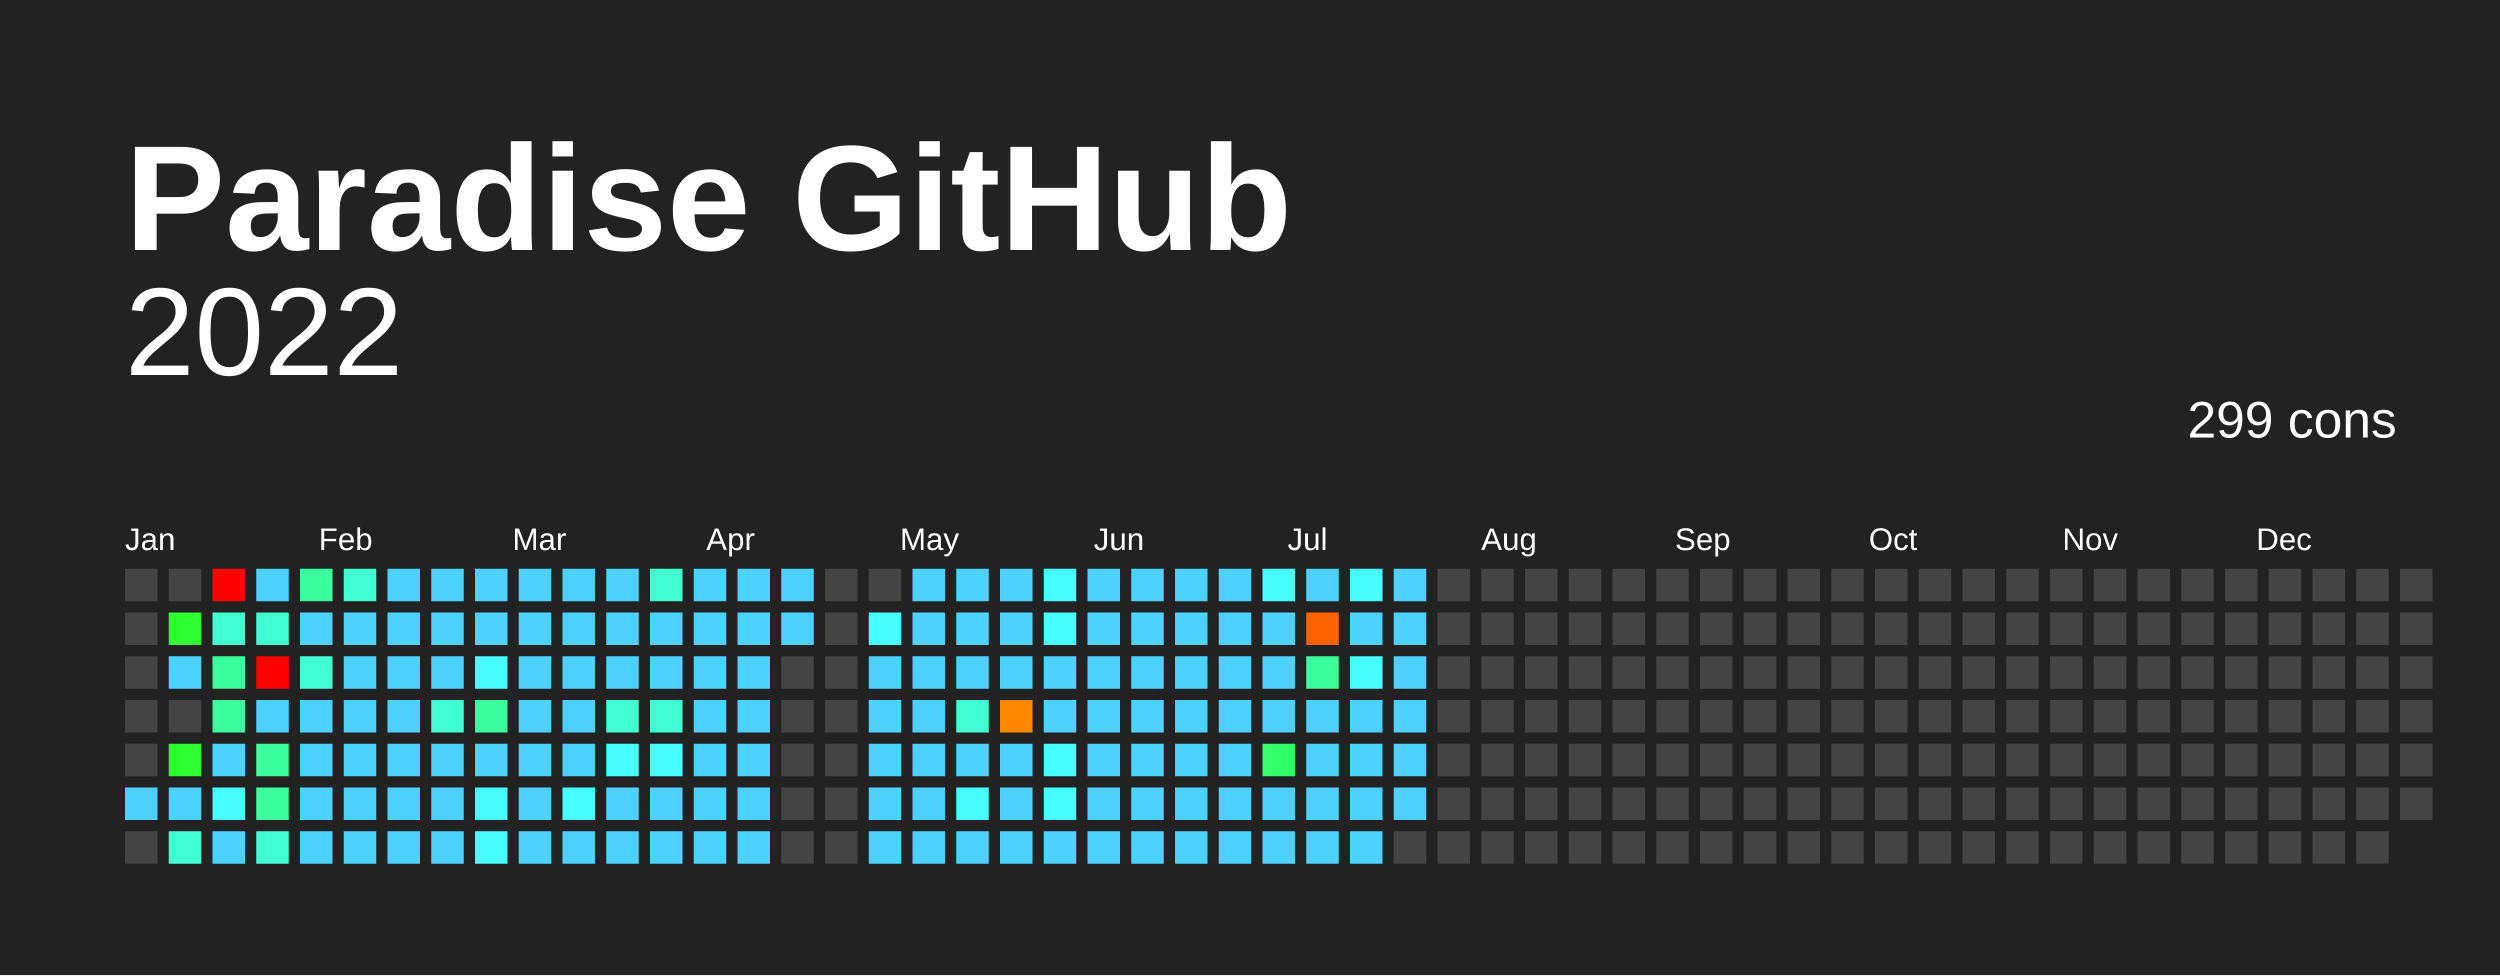
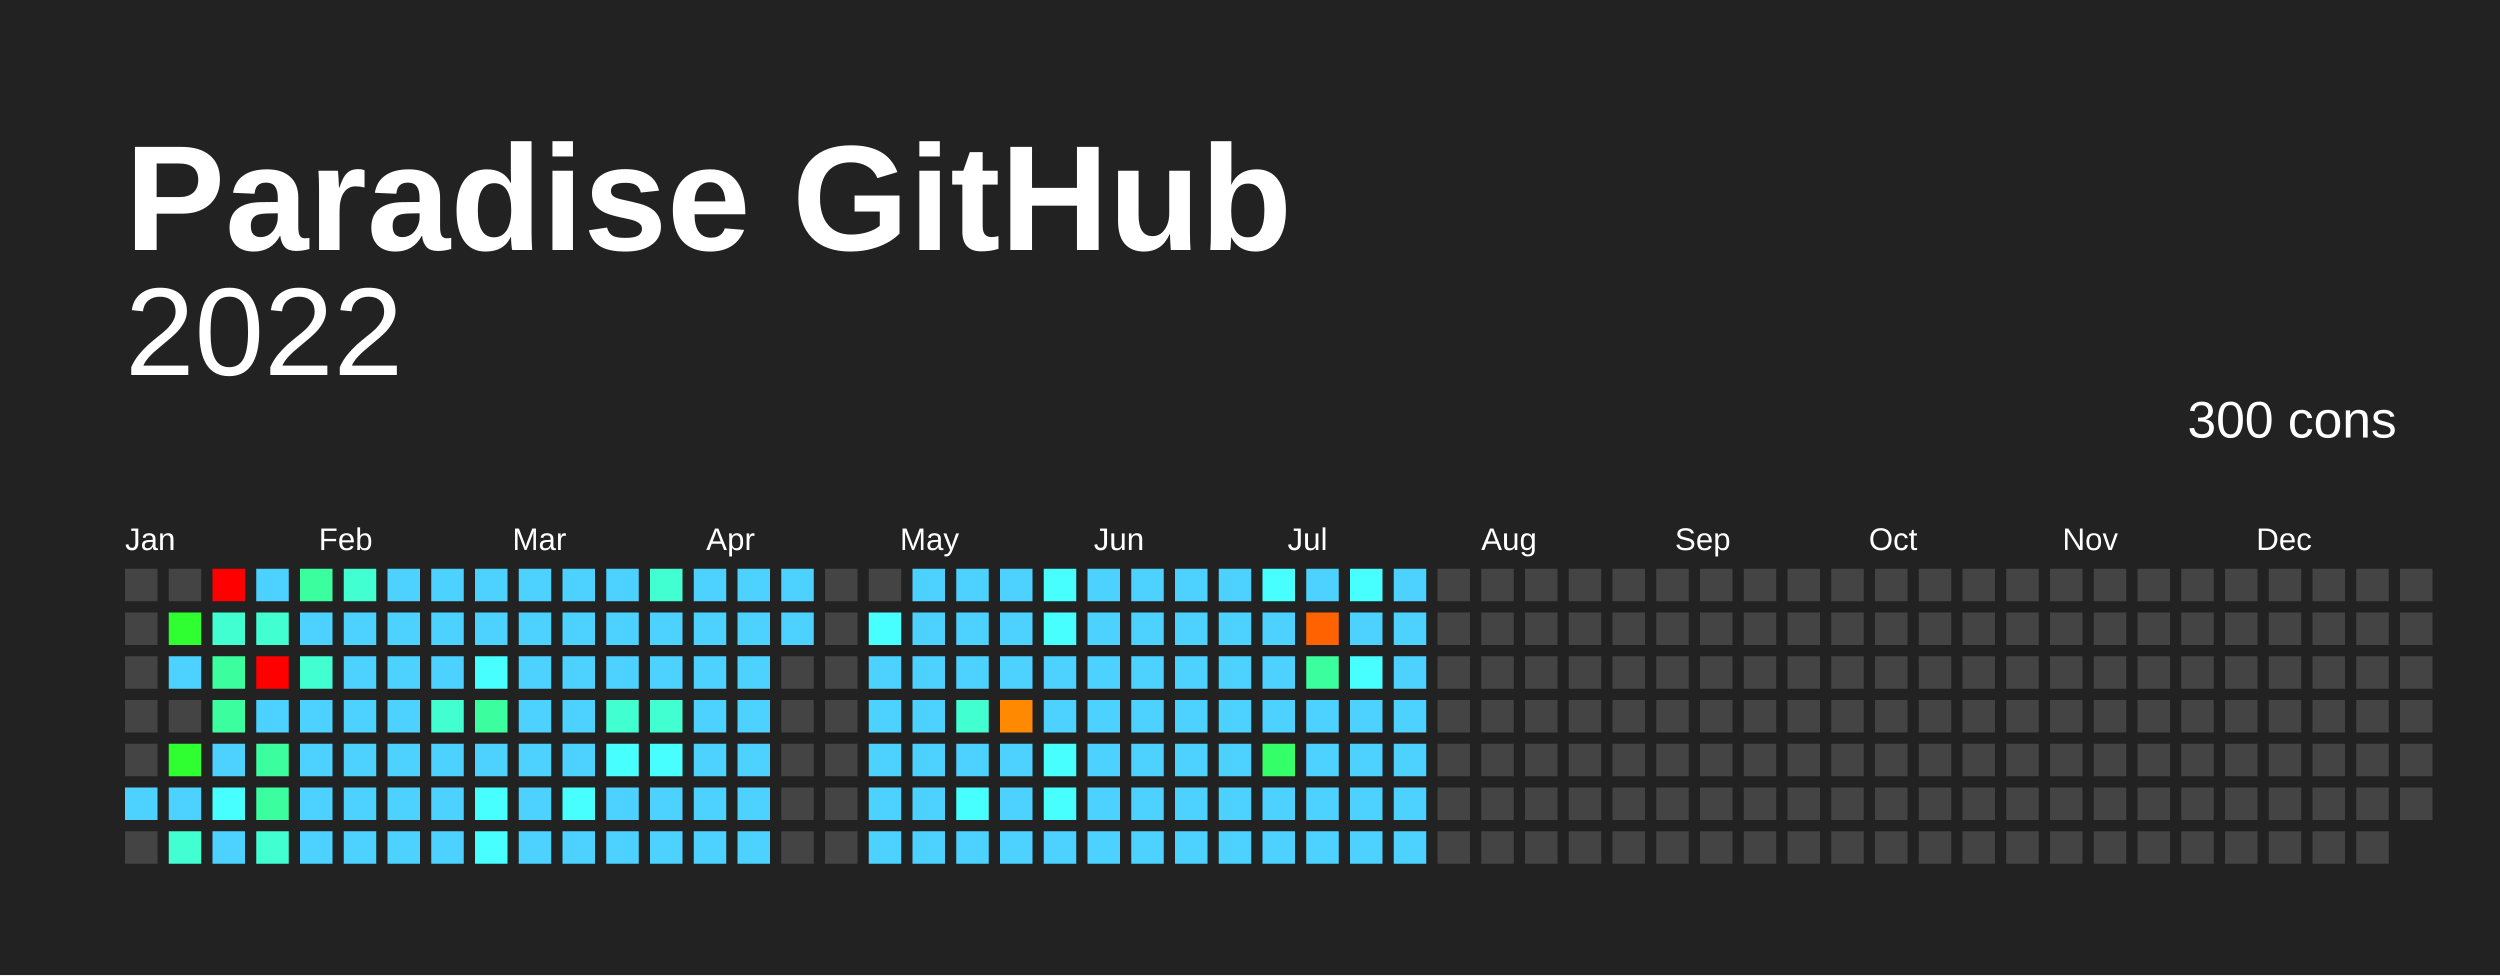
<svg xmlns="http://www.w3.org/2000/svg" baseProfile="full" height="78mm" version="1.1" viewBox="0,0,200,78" width="200mm">
  <defs />
  <rect fill="#222222" height="78" width="200" x="0" y="0" />
  <text fill="#FFFFFF" style="font-size:12px; font-family:Arial; font-weight:bold;" x="10" y="20">Paradise GitHub</text>
  <text alignment-baseline="hanging" fill="#FFFFFF" style="font-size:10.0px; font-family:Arial;" x="10" y="30">2022</text>
-   <text alignment-baseline="hanging" fill="#FFFFFF" style="font-size:4.125px; font-family:Arial;" x="175" y="35">299 cons</text>
+   <text alignment-baseline="hanging" fill="#FFFFFF" style="font-size:4.125px; font-family:Arial;" x="175" y="35">300 cons</text>
  <text fill="#FFFFFF" style="font-size:2.5px; font-family:Arial" x="10.0" y="44">Jan</text>
  <text fill="#FFFFFF" style="font-size:2.5px; font-family:Arial" x="25.5" y="44">Feb</text>
  <text fill="#FFFFFF" style="font-size:2.5px; font-family:Arial" x="41.0" y="44">Mar</text>
  <text fill="#FFFFFF" style="font-size:2.5px; font-family:Arial" x="56.5" y="44">Apr</text>
  <text fill="#FFFFFF" style="font-size:2.5px; font-family:Arial" x="72.0" y="44">May</text>
  <text fill="#FFFFFF" style="font-size:2.5px; font-family:Arial" x="87.5" y="44">Jun</text>
  <text fill="#FFFFFF" style="font-size:2.5px; font-family:Arial" x="103.0" y="44">Jul</text>
  <text fill="#FFFFFF" style="font-size:2.5px; font-family:Arial" x="118.5" y="44">Aug</text>
  <text fill="#FFFFFF" style="font-size:2.5px; font-family:Arial" x="134.0" y="44">Sep</text>
  <text fill="#FFFFFF" style="font-size:2.5px; font-family:Arial" x="149.5" y="44">Oct</text>
  <text fill="#FFFFFF" style="font-size:2.5px; font-family:Arial" x="165.0" y="44">Nov</text>
  <text fill="#FFFFFF" style="font-size:2.5px; font-family:Arial" x="180.5" y="44">Dec</text>
  <rect fill="#444444" height="2.6" width="2.6" x="10.0" y="45.5" />
  <rect fill="#444444" height="2.6" width="2.6" x="10.0" y="49.0" />
  <rect fill="#444444" height="2.6" width="2.6" x="10.0" y="52.5" />
  <rect fill="#444444" height="2.6" width="2.6" x="10.0" y="56.0" />
  <rect fill="#444444" height="2.6" width="2.6" x="10.0" y="59.5" />
  <rect fill="#4dd2ff" height="2.6" width="2.6" x="10.0" y="63.0" />
  <rect fill="#444444" height="2.6" width="2.6" x="10.0" y="66.5" />
  <rect fill="#444444" height="2.6" width="2.6" x="13.5" y="45.5" />
  <rect fill="#2fff30" height="2.6" width="2.6" x="13.5" y="49.0" />
  <rect fill="#4dd2ff" height="2.6" width="2.6" x="13.5" y="52.5" />
  <rect fill="#444444" height="2.6" width="2.6" x="13.5" y="56.0" />
  <rect fill="#2fff30" height="2.6" width="2.6" x="13.5" y="59.5" />
  <rect fill="#4dd2ff" height="2.6" width="2.6" x="13.5" y="63.0" />
  <rect fill="#41ffd0" height="2.6" width="2.6" x="13.5" y="66.5" />
  <rect fill="red" height="2.6" width="2.6" x="17.0" y="45.5" />
  <rect fill="#41ffd0" height="2.6" width="2.6" x="17.0" y="49.0" />
  <rect fill="#3bff9e" height="2.6" width="2.6" x="17.0" y="52.5" />
  <rect fill="#3bff9e" height="2.6" width="2.6" x="17.0" y="56.0" />
  <rect fill="#4dd2ff" height="2.6" width="2.6" x="17.0" y="59.5" />
  <rect fill="#47ffff" height="2.6" width="2.6" x="17.0" y="63.0" />
  <rect fill="#4dd2ff" height="2.6" width="2.6" x="17.0" y="66.5" />
  <rect fill="#4dd2ff" height="2.6" width="2.6" x="20.5" y="45.5" />
  <rect fill="#41ffd0" height="2.6" width="2.6" x="20.5" y="49.0" />
  <rect fill="red" height="2.6" width="2.6" x="20.5" y="52.5" />
  <rect fill="#4dd2ff" height="2.6" width="2.6" x="20.5" y="56.0" />
  <rect fill="#3bff9e" height="2.6" width="2.6" x="20.5" y="59.5" />
  <rect fill="#3bff9e" height="2.6" width="2.6" x="20.5" y="63.0" />
  <rect fill="#41ffd0" height="2.6" width="2.6" x="20.5" y="66.5" />
  <rect fill="#3bff9e" height="2.6" width="2.6" x="24.0" y="45.5" />
  <rect fill="#4dd2ff" height="2.6" width="2.6" x="24.0" y="49.0" />
  <rect fill="#41ffd0" height="2.6" width="2.6" x="24.0" y="52.5" />
  <rect fill="#4dd2ff" height="2.6" width="2.6" x="24.0" y="56.0" />
  <rect fill="#4dd2ff" height="2.6" width="2.6" x="24.0" y="59.5" />
  <rect fill="#4dd2ff" height="2.6" width="2.6" x="24.0" y="63.0" />
  <rect fill="#4dd2ff" height="2.6" width="2.6" x="24.0" y="66.5" />
  <rect fill="#41ffd0" height="2.6" width="2.6" x="27.5" y="45.5" />
  <rect fill="#4dd2ff" height="2.6" width="2.6" x="27.5" y="49.0" />
  <rect fill="#4dd2ff" height="2.6" width="2.6" x="27.5" y="52.5" />
  <rect fill="#4dd2ff" height="2.6" width="2.6" x="27.5" y="56.0" />
  <rect fill="#4dd2ff" height="2.6" width="2.6" x="27.5" y="59.5" />
  <rect fill="#4dd2ff" height="2.6" width="2.6" x="27.5" y="63.0" />
  <rect fill="#4dd2ff" height="2.6" width="2.6" x="27.5" y="66.5" />
  <rect fill="#4dd2ff" height="2.6" width="2.6" x="31.0" y="45.5" />
  <rect fill="#4dd2ff" height="2.6" width="2.6" x="31.0" y="49.0" />
  <rect fill="#4dd2ff" height="2.6" width="2.6" x="31.0" y="52.5" />
  <rect fill="#4dd2ff" height="2.6" width="2.6" x="31.0" y="56.0" />
  <rect fill="#4dd2ff" height="2.6" width="2.6" x="31.0" y="59.5" />
  <rect fill="#4dd2ff" height="2.6" width="2.6" x="31.0" y="63.0" />
  <rect fill="#4dd2ff" height="2.6" width="2.6" x="31.0" y="66.5" />
  <rect fill="#4dd2ff" height="2.6" width="2.6" x="34.5" y="45.5" />
  <rect fill="#4dd2ff" height="2.6" width="2.6" x="34.5" y="49.0" />
  <rect fill="#4dd2ff" height="2.6" width="2.6" x="34.5" y="52.5" />
  <rect fill="#41ffd0" height="2.6" width="2.6" x="34.5" y="56.0" />
  <rect fill="#4dd2ff" height="2.6" width="2.6" x="34.5" y="59.5" />
  <rect fill="#4dd2ff" height="2.6" width="2.6" x="34.5" y="63.0" />
  <rect fill="#4dd2ff" height="2.6" width="2.6" x="34.5" y="66.5" />
  <rect fill="#4dd2ff" height="2.6" width="2.6" x="38.0" y="45.5" />
  <rect fill="#4dd2ff" height="2.6" width="2.6" x="38.0" y="49.0" />
  <rect fill="#47ffff" height="2.6" width="2.6" x="38.0" y="52.5" />
  <rect fill="#3bff9e" height="2.6" width="2.6" x="38.0" y="56.0" />
  <rect fill="#4dd2ff" height="2.6" width="2.6" x="38.0" y="59.5" />
  <rect fill="#47ffff" height="2.6" width="2.6" x="38.0" y="63.0" />
  <rect fill="#47ffff" height="2.6" width="2.6" x="38.0" y="66.5" />
  <rect fill="#4dd2ff" height="2.6" width="2.6" x="41.5" y="45.5" />
  <rect fill="#4dd2ff" height="2.6" width="2.6" x="41.5" y="49.0" />
  <rect fill="#4dd2ff" height="2.6" width="2.6" x="41.5" y="52.5" />
  <rect fill="#4dd2ff" height="2.6" width="2.6" x="41.5" y="56.0" />
  <rect fill="#4dd2ff" height="2.6" width="2.6" x="41.5" y="59.5" />
  <rect fill="#4dd2ff" height="2.6" width="2.6" x="41.5" y="63.0" />
  <rect fill="#4dd2ff" height="2.6" width="2.6" x="41.5" y="66.5" />
  <rect fill="#4dd2ff" height="2.6" width="2.6" x="45.0" y="45.5" />
  <rect fill="#4dd2ff" height="2.6" width="2.6" x="45.0" y="49.0" />
  <rect fill="#4dd2ff" height="2.6" width="2.6" x="45.0" y="52.5" />
  <rect fill="#4dd2ff" height="2.6" width="2.6" x="45.0" y="56.0" />
  <rect fill="#4dd2ff" height="2.6" width="2.6" x="45.0" y="59.5" />
  <rect fill="#47ffff" height="2.6" width="2.6" x="45.0" y="63.0" />
  <rect fill="#4dd2ff" height="2.6" width="2.6" x="45.0" y="66.5" />
  <rect fill="#4dd2ff" height="2.6" width="2.6" x="48.5" y="45.5" />
  <rect fill="#4dd2ff" height="2.6" width="2.6" x="48.5" y="49.0" />
  <rect fill="#4dd2ff" height="2.6" width="2.6" x="48.5" y="52.5" />
  <rect fill="#41ffd0" height="2.6" width="2.6" x="48.5" y="56.0" />
  <rect fill="#47ffff" height="2.6" width="2.6" x="48.5" y="59.5" />
  <rect fill="#4dd2ff" height="2.6" width="2.6" x="48.5" y="63.0" />
  <rect fill="#4dd2ff" height="2.6" width="2.6" x="48.5" y="66.5" />
  <rect fill="#41ffd0" height="2.6" width="2.6" x="52.0" y="45.5" />
  <rect fill="#4dd2ff" height="2.6" width="2.6" x="52.0" y="49.0" />
  <rect fill="#4dd2ff" height="2.6" width="2.6" x="52.0" y="52.5" />
  <rect fill="#41ffd0" height="2.6" width="2.6" x="52.0" y="56.0" />
  <rect fill="#47ffff" height="2.6" width="2.6" x="52.0" y="59.5" />
  <rect fill="#4dd2ff" height="2.6" width="2.6" x="52.0" y="63.0" />
  <rect fill="#4dd2ff" height="2.6" width="2.6" x="52.0" y="66.5" />
  <rect fill="#4dd2ff" height="2.6" width="2.6" x="55.5" y="45.5" />
  <rect fill="#4dd2ff" height="2.6" width="2.6" x="55.5" y="49.0" />
  <rect fill="#4dd2ff" height="2.6" width="2.6" x="55.5" y="52.5" />
  <rect fill="#4dd2ff" height="2.6" width="2.6" x="55.5" y="56.0" />
  <rect fill="#4dd2ff" height="2.6" width="2.6" x="55.5" y="59.5" />
  <rect fill="#4dd2ff" height="2.6" width="2.6" x="55.5" y="63.0" />
  <rect fill="#4dd2ff" height="2.6" width="2.6" x="55.5" y="66.5" />
  <rect fill="#4dd2ff" height="2.6" width="2.6" x="59.0" y="45.5" />
  <rect fill="#4dd2ff" height="2.6" width="2.6" x="59.0" y="49.0" />
  <rect fill="#4dd2ff" height="2.6" width="2.6" x="59.0" y="52.5" />
  <rect fill="#4dd2ff" height="2.6" width="2.6" x="59.0" y="56.0" />
  <rect fill="#4dd2ff" height="2.6" width="2.6" x="59.0" y="59.5" />
  <rect fill="#4dd2ff" height="2.6" width="2.6" x="59.0" y="63.0" />
  <rect fill="#4dd2ff" height="2.6" width="2.6" x="59.0" y="66.5" />
  <rect fill="#4dd2ff" height="2.6" width="2.6" x="62.5" y="45.5" />
  <rect fill="#4dd2ff" height="2.6" width="2.6" x="62.5" y="49.0" />
  <rect fill="#444444" height="2.6" width="2.6" x="62.5" y="52.5" />
  <rect fill="#444444" height="2.6" width="2.6" x="62.5" y="56.0" />
  <rect fill="#444444" height="2.6" width="2.6" x="62.5" y="59.5" />
  <rect fill="#444444" height="2.6" width="2.6" x="62.5" y="63.0" />
  <rect fill="#444444" height="2.6" width="2.6" x="62.5" y="66.5" />
  <rect fill="#444444" height="2.6" width="2.6" x="66.0" y="45.5" />
  <rect fill="#444444" height="2.6" width="2.6" x="66.0" y="49.0" />
  <rect fill="#444444" height="2.6" width="2.6" x="66.0" y="52.5" />
  <rect fill="#444444" height="2.6" width="2.6" x="66.0" y="56.0" />
  <rect fill="#444444" height="2.6" width="2.6" x="66.0" y="59.5" />
  <rect fill="#444444" height="2.6" width="2.6" x="66.0" y="63.0" />
  <rect fill="#444444" height="2.6" width="2.6" x="66.0" y="66.5" />
  <rect fill="#444444" height="2.6" width="2.6" x="69.5" y="45.5" />
  <rect fill="#47ffff" height="2.6" width="2.6" x="69.5" y="49.0" />
  <rect fill="#4dd2ff" height="2.6" width="2.6" x="69.5" y="52.5" />
  <rect fill="#4dd2ff" height="2.6" width="2.6" x="69.5" y="56.0" />
  <rect fill="#4dd2ff" height="2.6" width="2.6" x="69.5" y="59.5" />
  <rect fill="#4dd2ff" height="2.6" width="2.6" x="69.5" y="63.0" />
  <rect fill="#4dd2ff" height="2.6" width="2.6" x="69.5" y="66.5" />
  <rect fill="#4dd2ff" height="2.6" width="2.6" x="73.0" y="45.5" />
  <rect fill="#4dd2ff" height="2.6" width="2.6" x="73.0" y="49.0" />
  <rect fill="#4dd2ff" height="2.6" width="2.6" x="73.0" y="52.5" />
  <rect fill="#4dd2ff" height="2.6" width="2.6" x="73.0" y="56.0" />
  <rect fill="#4dd2ff" height="2.6" width="2.6" x="73.0" y="59.5" />
  <rect fill="#4dd2ff" height="2.6" width="2.6" x="73.0" y="63.0" />
  <rect fill="#4dd2ff" height="2.6" width="2.6" x="73.0" y="66.5" />
  <rect fill="#4dd2ff" height="2.6" width="2.6" x="76.5" y="45.5" />
  <rect fill="#4dd2ff" height="2.6" width="2.6" x="76.5" y="49.0" />
  <rect fill="#4dd2ff" height="2.6" width="2.6" x="76.5" y="52.5" />
  <rect fill="#41ffd0" height="2.6" width="2.6" x="76.5" y="56.0" />
  <rect fill="#4dd2ff" height="2.6" width="2.6" x="76.5" y="59.5" />
  <rect fill="#47ffff" height="2.6" width="2.6" x="76.5" y="63.0" />
  <rect fill="#4dd2ff" height="2.6" width="2.6" x="76.5" y="66.5" />
  <rect fill="#4dd2ff" height="2.6" width="2.6" x="80.0" y="45.5" />
  <rect fill="#4dd2ff" height="2.6" width="2.6" x="80.0" y="49.0" />
  <rect fill="#4dd2ff" height="2.6" width="2.6" x="80.0" y="52.5" />
  <rect fill="#ff8900" height="2.6" width="2.6" x="80.0" y="56.0" />
  <rect fill="#4dd2ff" height="2.6" width="2.6" x="80.0" y="59.5" />
  <rect fill="#4dd2ff" height="2.6" width="2.6" x="80.0" y="63.0" />
  <rect fill="#4dd2ff" height="2.6" width="2.6" x="80.0" y="66.5" />
  <rect fill="#47ffff" height="2.6" width="2.6" x="83.5" y="45.5" />
  <rect fill="#47ffff" height="2.6" width="2.6" x="83.5" y="49.0" />
  <rect fill="#4dd2ff" height="2.6" width="2.6" x="83.5" y="52.5" />
  <rect fill="#4dd2ff" height="2.6" width="2.6" x="83.5" y="56.0" />
  <rect fill="#47ffff" height="2.6" width="2.6" x="83.5" y="59.5" />
  <rect fill="#47ffff" height="2.6" width="2.6" x="83.5" y="63.0" />
  <rect fill="#4dd2ff" height="2.6" width="2.6" x="83.5" y="66.5" />
  <rect fill="#4dd2ff" height="2.6" width="2.6" x="87.0" y="45.5" />
  <rect fill="#4dd2ff" height="2.6" width="2.6" x="87.0" y="49.0" />
  <rect fill="#4dd2ff" height="2.6" width="2.6" x="87.0" y="52.5" />
  <rect fill="#4dd2ff" height="2.6" width="2.6" x="87.0" y="56.0" />
  <rect fill="#4dd2ff" height="2.6" width="2.6" x="87.0" y="59.5" />
  <rect fill="#4dd2ff" height="2.6" width="2.6" x="87.0" y="63.0" />
  <rect fill="#4dd2ff" height="2.6" width="2.6" x="87.0" y="66.5" />
  <rect fill="#4dd2ff" height="2.6" width="2.6" x="90.5" y="45.5" />
  <rect fill="#4dd2ff" height="2.6" width="2.6" x="90.5" y="49.0" />
  <rect fill="#4dd2ff" height="2.6" width="2.6" x="90.5" y="52.5" />
  <rect fill="#4dd2ff" height="2.6" width="2.6" x="90.5" y="56.0" />
  <rect fill="#4dd2ff" height="2.6" width="2.6" x="90.5" y="59.5" />
  <rect fill="#4dd2ff" height="2.6" width="2.6" x="90.5" y="63.0" />
  <rect fill="#4dd2ff" height="2.6" width="2.6" x="90.5" y="66.5" />
  <rect fill="#4dd2ff" height="2.6" width="2.6" x="94.0" y="45.5" />
  <rect fill="#4dd2ff" height="2.6" width="2.6" x="94.0" y="49.0" />
  <rect fill="#4dd2ff" height="2.6" width="2.6" x="94.0" y="52.5" />
  <rect fill="#4dd2ff" height="2.6" width="2.6" x="94.0" y="56.0" />
  <rect fill="#4dd2ff" height="2.6" width="2.6" x="94.0" y="59.5" />
  <rect fill="#4dd2ff" height="2.6" width="2.6" x="94.0" y="63.0" />
  <rect fill="#4dd2ff" height="2.6" width="2.6" x="94.0" y="66.5" />
  <rect fill="#4dd2ff" height="2.6" width="2.6" x="97.5" y="45.5" />
  <rect fill="#4dd2ff" height="2.6" width="2.6" x="97.5" y="49.0" />
  <rect fill="#4dd2ff" height="2.6" width="2.6" x="97.5" y="52.5" />
  <rect fill="#4dd2ff" height="2.6" width="2.6" x="97.5" y="56.0" />
  <rect fill="#4dd2ff" height="2.6" width="2.6" x="97.5" y="59.5" />
  <rect fill="#4dd2ff" height="2.6" width="2.6" x="97.5" y="63.0" />
  <rect fill="#4dd2ff" height="2.6" width="2.6" x="97.5" y="66.5" />
  <rect fill="#47ffff" height="2.6" width="2.6" x="101.0" y="45.5" />
  <rect fill="#4dd2ff" height="2.6" width="2.6" x="101.0" y="49.0" />
  <rect fill="#4dd2ff" height="2.6" width="2.6" x="101.0" y="52.5" />
  <rect fill="#4dd2ff" height="2.6" width="2.6" x="101.0" y="56.0" />
  <rect fill="#35ff68" height="2.6" width="2.6" x="101.0" y="59.5" />
  <rect fill="#4dd2ff" height="2.6" width="2.6" x="101.0" y="63.0" />
  <rect fill="#4dd2ff" height="2.6" width="2.6" x="101.0" y="66.5" />
  <rect fill="#4dd2ff" height="2.6" width="2.6" x="104.5" y="45.5" />
  <rect fill="#ff6200" height="2.6" width="2.6" x="104.5" y="49.0" />
  <rect fill="#3bff9e" height="2.6" width="2.6" x="104.5" y="52.5" />
  <rect fill="#4dd2ff" height="2.6" width="2.6" x="104.5" y="56.0" />
  <rect fill="#4dd2ff" height="2.6" width="2.6" x="104.5" y="59.5" />
  <rect fill="#4dd2ff" height="2.6" width="2.6" x="104.5" y="63.0" />
  <rect fill="#4dd2ff" height="2.6" width="2.6" x="104.5" y="66.5" />
  <rect fill="#47ffff" height="2.6" width="2.6" x="108.0" y="45.5" />
  <rect fill="#4dd2ff" height="2.6" width="2.6" x="108.0" y="49.0" />
  <rect fill="#47ffff" height="2.6" width="2.6" x="108.0" y="52.5" />
  <rect fill="#4dd2ff" height="2.6" width="2.6" x="108.0" y="56.0" />
  <rect fill="#4dd2ff" height="2.6" width="2.6" x="108.0" y="59.5" />
  <rect fill="#4dd2ff" height="2.6" width="2.6" x="108.0" y="63.0" />
  <rect fill="#4dd2ff" height="2.6" width="2.6" x="108.0" y="66.5" />
  <rect fill="#4dd2ff" height="2.6" width="2.6" x="111.5" y="45.5" />
  <rect fill="#4dd2ff" height="2.6" width="2.6" x="111.5" y="49.0" />
  <rect fill="#4dd2ff" height="2.6" width="2.6" x="111.5" y="52.5" />
  <rect fill="#4dd2ff" height="2.6" width="2.6" x="111.5" y="56.0" />
  <rect fill="#4dd2ff" height="2.6" width="2.6" x="111.5" y="59.5" />
  <rect fill="#4dd2ff" height="2.6" width="2.6" x="111.5" y="63.0" />
-   <rect fill="#444444" height="2.6" width="2.6" x="111.5" y="66.5" />
+   <rect fill="#4dd2ff" height="2.6" width="2.6" x="111.5" y="66.5" />
  <rect fill="#444444" height="2.6" width="2.6" x="115.0" y="45.5" />
  <rect fill="#444444" height="2.6" width="2.6" x="115.0" y="49.0" />
  <rect fill="#444444" height="2.6" width="2.6" x="115.0" y="52.5" />
  <rect fill="#444444" height="2.6" width="2.6" x="115.0" y="56.0" />
  <rect fill="#444444" height="2.6" width="2.6" x="115.0" y="59.5" />
  <rect fill="#444444" height="2.6" width="2.6" x="115.0" y="63.0" />
  <rect fill="#444444" height="2.6" width="2.6" x="115.0" y="66.5" />
  <rect fill="#444444" height="2.6" width="2.6" x="118.5" y="45.5" />
  <rect fill="#444444" height="2.6" width="2.6" x="118.5" y="49.0" />
  <rect fill="#444444" height="2.6" width="2.6" x="118.5" y="52.5" />
  <rect fill="#444444" height="2.6" width="2.6" x="118.5" y="56.0" />
  <rect fill="#444444" height="2.6" width="2.6" x="118.5" y="59.5" />
  <rect fill="#444444" height="2.6" width="2.6" x="118.5" y="63.0" />
  <rect fill="#444444" height="2.6" width="2.6" x="118.5" y="66.5" />
  <rect fill="#444444" height="2.6" width="2.6" x="122.0" y="45.5" />
  <rect fill="#444444" height="2.6" width="2.6" x="122.0" y="49.0" />
  <rect fill="#444444" height="2.6" width="2.6" x="122.0" y="52.5" />
  <rect fill="#444444" height="2.6" width="2.6" x="122.0" y="56.0" />
  <rect fill="#444444" height="2.6" width="2.6" x="122.0" y="59.5" />
  <rect fill="#444444" height="2.6" width="2.6" x="122.0" y="63.0" />
  <rect fill="#444444" height="2.6" width="2.6" x="122.0" y="66.5" />
  <rect fill="#444444" height="2.6" width="2.6" x="125.5" y="45.5" />
  <rect fill="#444444" height="2.6" width="2.6" x="125.5" y="49.0" />
  <rect fill="#444444" height="2.6" width="2.6" x="125.5" y="52.5" />
  <rect fill="#444444" height="2.6" width="2.6" x="125.5" y="56.0" />
  <rect fill="#444444" height="2.6" width="2.6" x="125.5" y="59.5" />
  <rect fill="#444444" height="2.6" width="2.6" x="125.5" y="63.0" />
  <rect fill="#444444" height="2.6" width="2.6" x="125.5" y="66.5" />
  <rect fill="#444444" height="2.6" width="2.6" x="129.0" y="45.5" />
  <rect fill="#444444" height="2.6" width="2.6" x="129.0" y="49.0" />
  <rect fill="#444444" height="2.6" width="2.6" x="129.0" y="52.5" />
  <rect fill="#444444" height="2.6" width="2.6" x="129.0" y="56.0" />
  <rect fill="#444444" height="2.6" width="2.6" x="129.0" y="59.5" />
  <rect fill="#444444" height="2.6" width="2.6" x="129.0" y="63.0" />
  <rect fill="#444444" height="2.6" width="2.6" x="129.0" y="66.5" />
  <rect fill="#444444" height="2.6" width="2.6" x="132.5" y="45.5" />
  <rect fill="#444444" height="2.6" width="2.6" x="132.5" y="49.0" />
  <rect fill="#444444" height="2.6" width="2.6" x="132.5" y="52.5" />
  <rect fill="#444444" height="2.6" width="2.6" x="132.5" y="56.0" />
  <rect fill="#444444" height="2.6" width="2.6" x="132.5" y="59.5" />
  <rect fill="#444444" height="2.6" width="2.6" x="132.5" y="63.0" />
  <rect fill="#444444" height="2.6" width="2.6" x="132.5" y="66.5" />
  <rect fill="#444444" height="2.6" width="2.6" x="136.0" y="45.5" />
  <rect fill="#444444" height="2.6" width="2.6" x="136.0" y="49.0" />
  <rect fill="#444444" height="2.6" width="2.6" x="136.0" y="52.5" />
  <rect fill="#444444" height="2.6" width="2.6" x="136.0" y="56.0" />
  <rect fill="#444444" height="2.6" width="2.6" x="136.0" y="59.5" />
  <rect fill="#444444" height="2.6" width="2.6" x="136.0" y="63.0" />
  <rect fill="#444444" height="2.6" width="2.6" x="136.0" y="66.5" />
  <rect fill="#444444" height="2.6" width="2.6" x="139.5" y="45.5" />
  <rect fill="#444444" height="2.6" width="2.6" x="139.5" y="49.0" />
  <rect fill="#444444" height="2.6" width="2.6" x="139.5" y="52.5" />
  <rect fill="#444444" height="2.6" width="2.6" x="139.5" y="56.0" />
  <rect fill="#444444" height="2.6" width="2.6" x="139.5" y="59.5" />
  <rect fill="#444444" height="2.6" width="2.6" x="139.5" y="63.0" />
  <rect fill="#444444" height="2.6" width="2.6" x="139.5" y="66.5" />
  <rect fill="#444444" height="2.6" width="2.6" x="143.0" y="45.5" />
  <rect fill="#444444" height="2.6" width="2.6" x="143.0" y="49.0" />
  <rect fill="#444444" height="2.6" width="2.6" x="143.0" y="52.5" />
  <rect fill="#444444" height="2.6" width="2.6" x="143.0" y="56.0" />
  <rect fill="#444444" height="2.6" width="2.6" x="143.0" y="59.5" />
  <rect fill="#444444" height="2.6" width="2.6" x="143.0" y="63.0" />
  <rect fill="#444444" height="2.6" width="2.6" x="143.0" y="66.5" />
  <rect fill="#444444" height="2.6" width="2.6" x="146.5" y="45.5" />
  <rect fill="#444444" height="2.6" width="2.6" x="146.5" y="49.0" />
  <rect fill="#444444" height="2.6" width="2.6" x="146.5" y="52.5" />
  <rect fill="#444444" height="2.6" width="2.6" x="146.5" y="56.0" />
  <rect fill="#444444" height="2.6" width="2.6" x="146.5" y="59.5" />
  <rect fill="#444444" height="2.6" width="2.6" x="146.5" y="63.0" />
  <rect fill="#444444" height="2.6" width="2.6" x="146.5" y="66.5" />
  <rect fill="#444444" height="2.6" width="2.6" x="150.0" y="45.5" />
  <rect fill="#444444" height="2.6" width="2.6" x="150.0" y="49.0" />
  <rect fill="#444444" height="2.6" width="2.6" x="150.0" y="52.5" />
  <rect fill="#444444" height="2.6" width="2.6" x="150.0" y="56.0" />
  <rect fill="#444444" height="2.6" width="2.6" x="150.0" y="59.5" />
  <rect fill="#444444" height="2.6" width="2.6" x="150.0" y="63.0" />
  <rect fill="#444444" height="2.6" width="2.6" x="150.0" y="66.5" />
  <rect fill="#444444" height="2.6" width="2.6" x="153.5" y="45.5" />
  <rect fill="#444444" height="2.6" width="2.6" x="153.5" y="49.0" />
  <rect fill="#444444" height="2.6" width="2.6" x="153.5" y="52.5" />
  <rect fill="#444444" height="2.6" width="2.6" x="153.5" y="56.0" />
  <rect fill="#444444" height="2.6" width="2.6" x="153.5" y="59.5" />
  <rect fill="#444444" height="2.6" width="2.6" x="153.5" y="63.0" />
  <rect fill="#444444" height="2.6" width="2.6" x="153.5" y="66.5" />
  <rect fill="#444444" height="2.6" width="2.6" x="157.0" y="45.5" />
  <rect fill="#444444" height="2.6" width="2.6" x="157.0" y="49.0" />
  <rect fill="#444444" height="2.6" width="2.6" x="157.0" y="52.5" />
  <rect fill="#444444" height="2.6" width="2.6" x="157.0" y="56.0" />
  <rect fill="#444444" height="2.6" width="2.6" x="157.0" y="59.5" />
  <rect fill="#444444" height="2.6" width="2.6" x="157.0" y="63.0" />
  <rect fill="#444444" height="2.6" width="2.6" x="157.0" y="66.5" />
  <rect fill="#444444" height="2.6" width="2.6" x="160.5" y="45.5" />
  <rect fill="#444444" height="2.6" width="2.6" x="160.5" y="49.0" />
  <rect fill="#444444" height="2.6" width="2.6" x="160.5" y="52.5" />
  <rect fill="#444444" height="2.6" width="2.6" x="160.5" y="56.0" />
  <rect fill="#444444" height="2.6" width="2.6" x="160.5" y="59.5" />
  <rect fill="#444444" height="2.6" width="2.6" x="160.5" y="63.0" />
  <rect fill="#444444" height="2.6" width="2.6" x="160.5" y="66.5" />
  <rect fill="#444444" height="2.6" width="2.6" x="164.0" y="45.5" />
  <rect fill="#444444" height="2.6" width="2.6" x="164.0" y="49.0" />
  <rect fill="#444444" height="2.6" width="2.6" x="164.0" y="52.5" />
  <rect fill="#444444" height="2.6" width="2.6" x="164.0" y="56.0" />
  <rect fill="#444444" height="2.6" width="2.6" x="164.0" y="59.5" />
  <rect fill="#444444" height="2.6" width="2.6" x="164.0" y="63.0" />
  <rect fill="#444444" height="2.6" width="2.6" x="164.0" y="66.5" />
  <rect fill="#444444" height="2.6" width="2.6" x="167.5" y="45.5" />
  <rect fill="#444444" height="2.6" width="2.6" x="167.5" y="49.0" />
  <rect fill="#444444" height="2.6" width="2.6" x="167.5" y="52.5" />
  <rect fill="#444444" height="2.6" width="2.6" x="167.5" y="56.0" />
  <rect fill="#444444" height="2.6" width="2.6" x="167.5" y="59.5" />
  <rect fill="#444444" height="2.6" width="2.6" x="167.5" y="63.0" />
  <rect fill="#444444" height="2.6" width="2.6" x="167.5" y="66.5" />
  <rect fill="#444444" height="2.6" width="2.6" x="171.0" y="45.5" />
  <rect fill="#444444" height="2.6" width="2.6" x="171.0" y="49.0" />
  <rect fill="#444444" height="2.6" width="2.6" x="171.0" y="52.5" />
  <rect fill="#444444" height="2.6" width="2.6" x="171.0" y="56.0" />
  <rect fill="#444444" height="2.6" width="2.6" x="171.0" y="59.5" />
  <rect fill="#444444" height="2.6" width="2.6" x="171.0" y="63.0" />
  <rect fill="#444444" height="2.6" width="2.6" x="171.0" y="66.5" />
  <rect fill="#444444" height="2.6" width="2.6" x="174.5" y="45.5" />
  <rect fill="#444444" height="2.6" width="2.6" x="174.5" y="49.0" />
  <rect fill="#444444" height="2.6" width="2.6" x="174.5" y="52.5" />
  <rect fill="#444444" height="2.6" width="2.6" x="174.5" y="56.0" />
  <rect fill="#444444" height="2.6" width="2.6" x="174.5" y="59.5" />
  <rect fill="#444444" height="2.6" width="2.6" x="174.5" y="63.0" />
  <rect fill="#444444" height="2.6" width="2.6" x="174.5" y="66.5" />
  <rect fill="#444444" height="2.6" width="2.6" x="178.0" y="45.5" />
  <rect fill="#444444" height="2.6" width="2.6" x="178.0" y="49.0" />
  <rect fill="#444444" height="2.6" width="2.6" x="178.0" y="52.5" />
  <rect fill="#444444" height="2.6" width="2.6" x="178.0" y="56.0" />
  <rect fill="#444444" height="2.6" width="2.6" x="178.0" y="59.5" />
  <rect fill="#444444" height="2.6" width="2.6" x="178.0" y="63.0" />
  <rect fill="#444444" height="2.6" width="2.6" x="178.0" y="66.5" />
  <rect fill="#444444" height="2.6" width="2.6" x="181.5" y="45.5" />
  <rect fill="#444444" height="2.6" width="2.6" x="181.5" y="49.0" />
  <rect fill="#444444" height="2.6" width="2.6" x="181.5" y="52.5" />
  <rect fill="#444444" height="2.6" width="2.6" x="181.5" y="56.0" />
  <rect fill="#444444" height="2.6" width="2.6" x="181.5" y="59.5" />
  <rect fill="#444444" height="2.6" width="2.6" x="181.5" y="63.0" />
  <rect fill="#444444" height="2.6" width="2.6" x="181.5" y="66.5" />
  <rect fill="#444444" height="2.6" width="2.6" x="185.0" y="45.5" />
  <rect fill="#444444" height="2.6" width="2.6" x="185.0" y="49.0" />
  <rect fill="#444444" height="2.6" width="2.6" x="185.0" y="52.5" />
  <rect fill="#444444" height="2.6" width="2.6" x="185.0" y="56.0" />
  <rect fill="#444444" height="2.6" width="2.6" x="185.0" y="59.5" />
  <rect fill="#444444" height="2.6" width="2.6" x="185.0" y="63.0" />
  <rect fill="#444444" height="2.6" width="2.6" x="185.0" y="66.5" />
  <rect fill="#444444" height="2.6" width="2.6" x="188.5" y="45.5" />
  <rect fill="#444444" height="2.6" width="2.6" x="188.5" y="49.0" />
  <rect fill="#444444" height="2.6" width="2.6" x="188.5" y="52.5" />
  <rect fill="#444444" height="2.6" width="2.6" x="188.5" y="56.0" />
  <rect fill="#444444" height="2.6" width="2.6" x="188.5" y="59.5" />
  <rect fill="#444444" height="2.6" width="2.6" x="188.5" y="63.0" />
  <rect fill="#444444" height="2.6" width="2.6" x="188.5" y="66.5" />
  <rect fill="#444444" height="2.6" width="2.6" x="192.0" y="45.5" />
  <rect fill="#444444" height="2.6" width="2.6" x="192.0" y="49.0" />
  <rect fill="#444444" height="2.6" width="2.6" x="192.0" y="52.5" />
  <rect fill="#444444" height="2.6" width="2.6" x="192.0" y="56.0" />
  <rect fill="#444444" height="2.6" width="2.6" x="192.0" y="59.5" />
  <rect fill="#444444" height="2.6" width="2.6" x="192.0" y="63.0" />
</svg>
